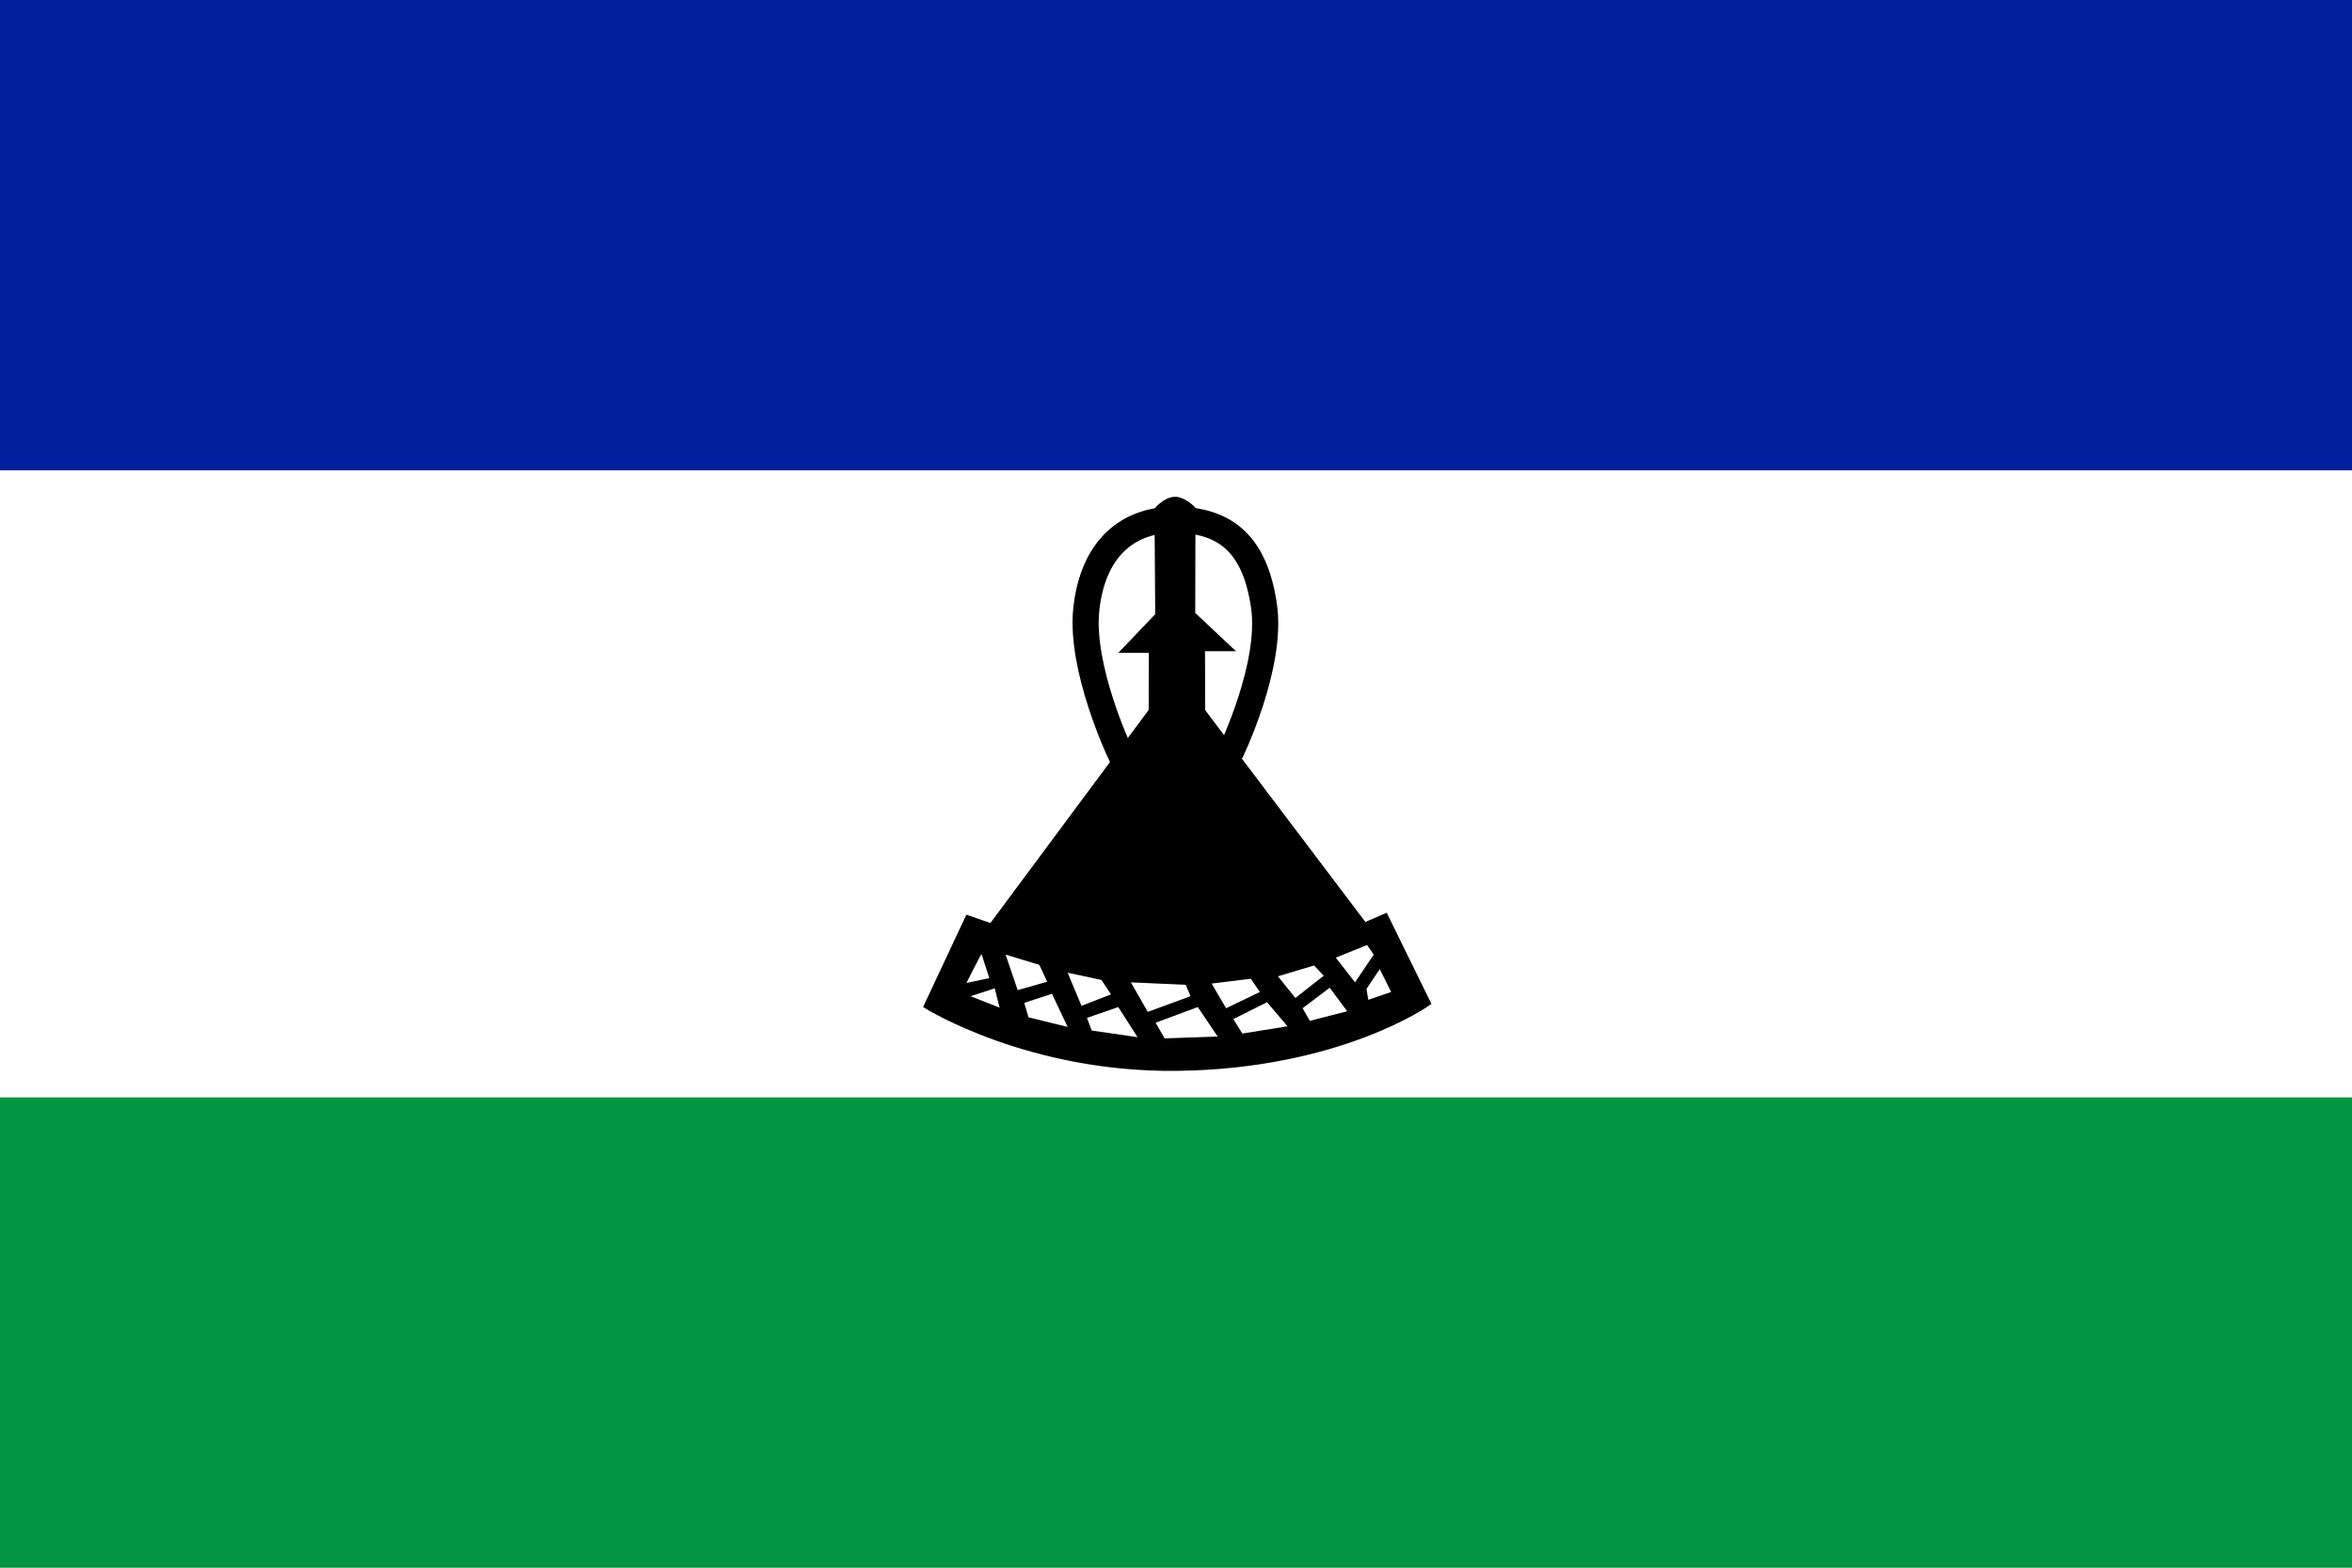
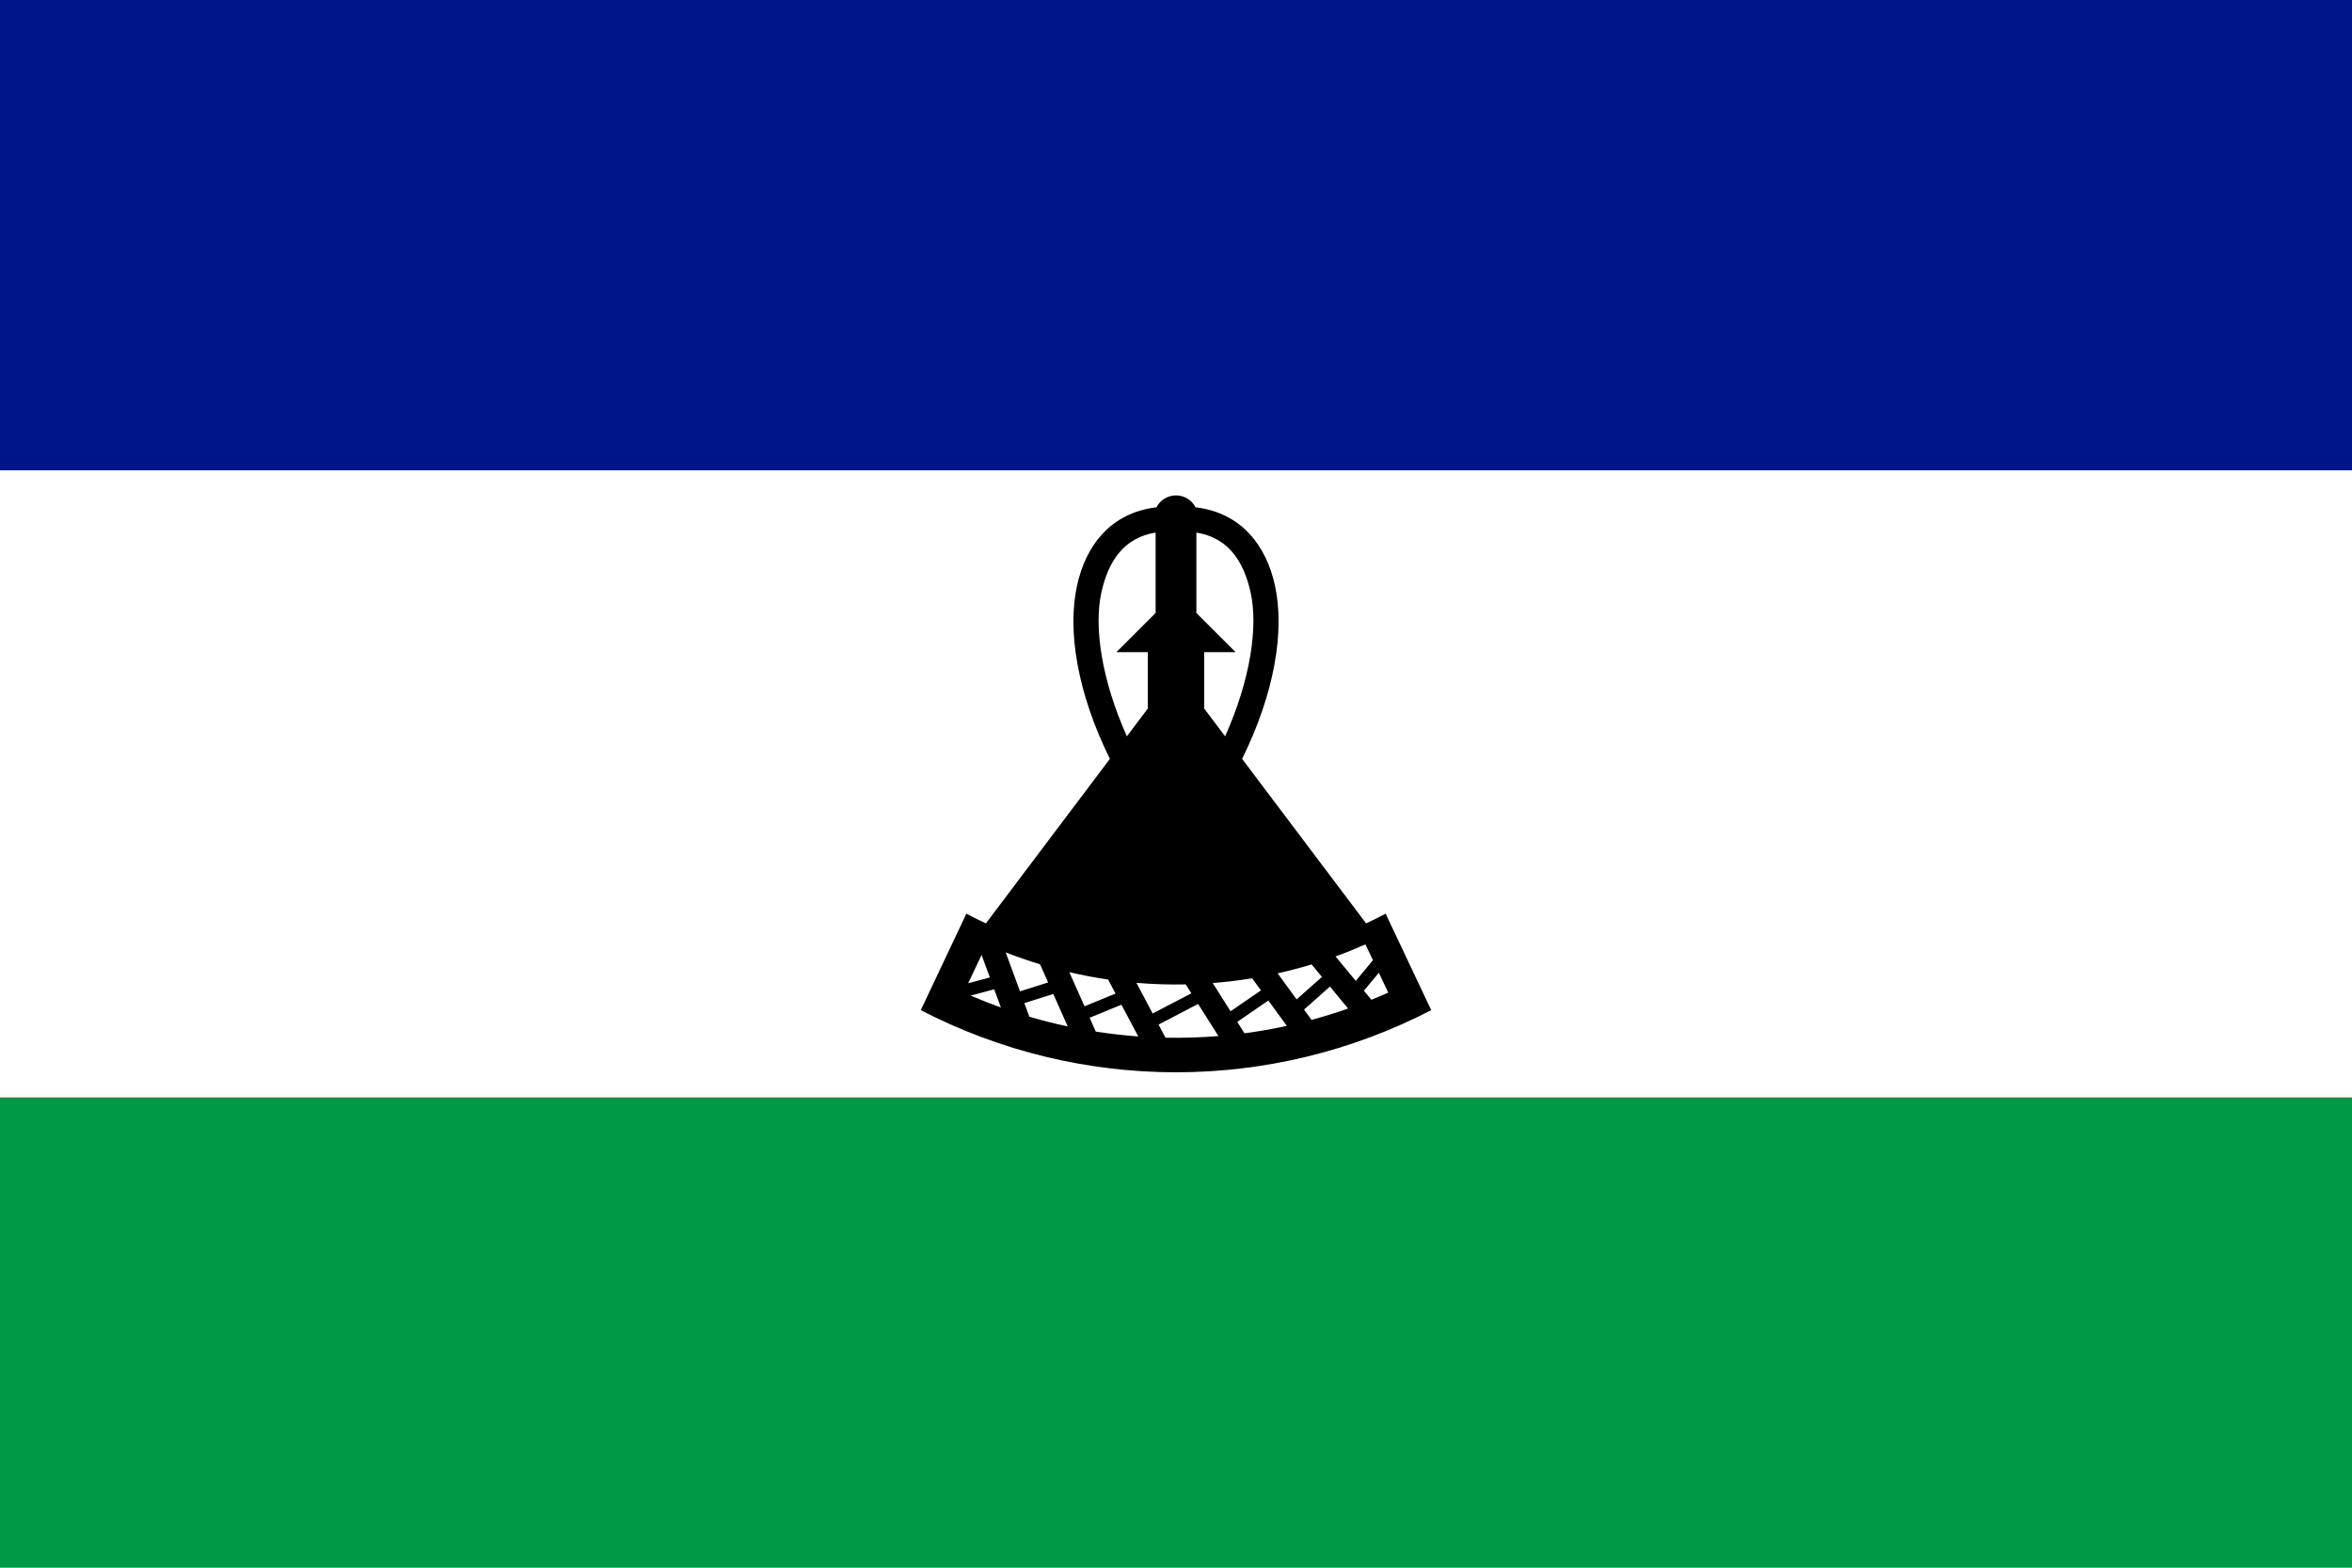
- <svg xmlns="http://www.w3.org/2000/svg" width="375" height="250" viewBox="0 0 450 300">
-   <path fill="#009543" d="M0 0h450v300H0z" />
-   <path fill="#fff" d="M0 0h450v210H0z" />
-   <path fill="#00209f" d="M0 0h450v90H0z" />
-   <g fill="#fff">
-     <path fill="#000" stroke="#000" d="M224.76 95.569c-1.71.037-3.378 1.93-3.378 1.93l.147 20.234-6.388 6.692h5.172l-.044 11.603-30.591 41.193-4.522-1.563-7.904 16.86s19.55 12.243 47.925 11.908c31.144-.37 48.064-12.471 48.064-12.471l-8.168-16.644-4 1.74-30.983-40.98-.043-11.949h5.17l-7.037-6.609.041-20.159s-1.751-1.82-3.46-1.783z" />
-     <path fill="none" stroke="#000" stroke-width="5" d="M235.43 144.01h-21.153s-7.678-16.176-6.433-27.485c1.267-11.515 7.848-16.963 16.598-17.059 10.345-.115 15.767 5.07 17.405 16.598 1.623 11.424-6.417 27.947-6.417 27.947z" />
-     <path d="M187.79 182.57c-.346.461-2.882 5.533-2.882 5.533l4.38-.923-1.498-4.61zM190.32 189.14l-4.61 1.498 5.532 2.19-.922-3.688zM192.4 182.68l2.305 6.8 5.648-1.613-1.498-3.227-6.455-1.96zM195.97 191.91l.807 2.766 7.492 1.845-2.997-6.34-5.302 1.729zM204.27 186.14l2.651 6.34 5.648-2.19-1.844-2.767-6.455-1.383zM207.96 194.79l.922 2.42 8.76 1.268-3.688-5.763-5.994 2.075zM216.37 187.99l3.227 5.648 8.184-2.997-.922-2.19-10.489-.461zM221.1 195.71l1.729 2.997 10.143-.346-3.804-5.648-8.068 2.997zM231.82 188.22l2.766 4.726 6.455-3.112-1.729-2.536-7.492.922zM242.42 191.79l-6.455 3.227 1.73 2.767 8.644-1.384-3.919-4.61zM244.5 186.83l3.343 4.15 5.417-4.265-1.844-1.96-6.916 2.075zM254.41 189.02l-5.187 3.919 1.383 2.42 7.147-1.844-3.343-4.495zM261.56 180.84l1.268 1.844-3.573 5.302-3.689-4.725 5.994-2.421zM263.98 185.45l2.19 4.38-4.38 1.498-.346-2.074 2.536-3.804z" />
-   </g>
+ <svg xmlns="http://www.w3.org/2000/svg" width="375" height="250" viewBox="0 0 84000 56000">
+   <path fill="#fff" d="M0 0h84000v56000H0z" />
+   <path fill="#001489" d="M0 0h84000v16800H0z" />
+   <path fill="#009a44" d="M0 39200h84000v16800H0z" />
+   <path d="M42000 17696a784 784 0 0 1 698 425c1660 198 2533 1400 2837 2798 355 1634-21 3856-1174 6189l4429 5877a16016 16016 0 0 0 697-347l1628 3446a19824 19824 0 0 1-18230 0l1628-3446a16016 16016 0 0 0 697 347l4429-5877c-1153-2333-1529-4555-1174-6189 304-1398 1177-2600 2837-2798a784 784 0 0 1 698-425zm1754 8606c898-2005 1190-3906 906-5163-251-1112-814-1938-1932-2114v2871l1400 1400h-1120v2016zm-2482-7277c-1118 176-1681 1002-1932 2114-284 1257 8 3158 906 5163l746-990v-2016h-1120l1400-1400zm-6216 15087-479 1012 775-208zm-390 1452a18592 18592 0 0 0 1080 425l-239-650zm1763-152 1005-318-289-648a16688 16688 0 0 1-1228-426zm1188 94-1033 327 179 486a18592 18592 0 0 0 1370 346zm1116 440 1107-454-265-501a16688 16688 0 0 1-1385-264zm1318-56-1136 465 220 495a18592 18592 0 0 0 1516 173zm1116 314 1381-722-200-318a16688 16688 0 0 1-1761-56zm1622-342-1412 738 248 468a18592 18592 0 0 0 1890-58zm1159 262 1086-746-315-433a16688 16688 0 0 1-1408 171zm1350-384-1110 763 257 407a18592 18592 0 0 0 1514-264zm1010-41 904-802-369-447a16688 16688 0 0 1-1214 319zm1190-457-925 821 268 368a18592 18592 0 0 0 1306-405zm922-203 613-739-267-565a16688 16688 0 0 1-1069 430zm825-292-534 643 267 323a18592 18592 0 0 0 602-256z" />
</svg>
